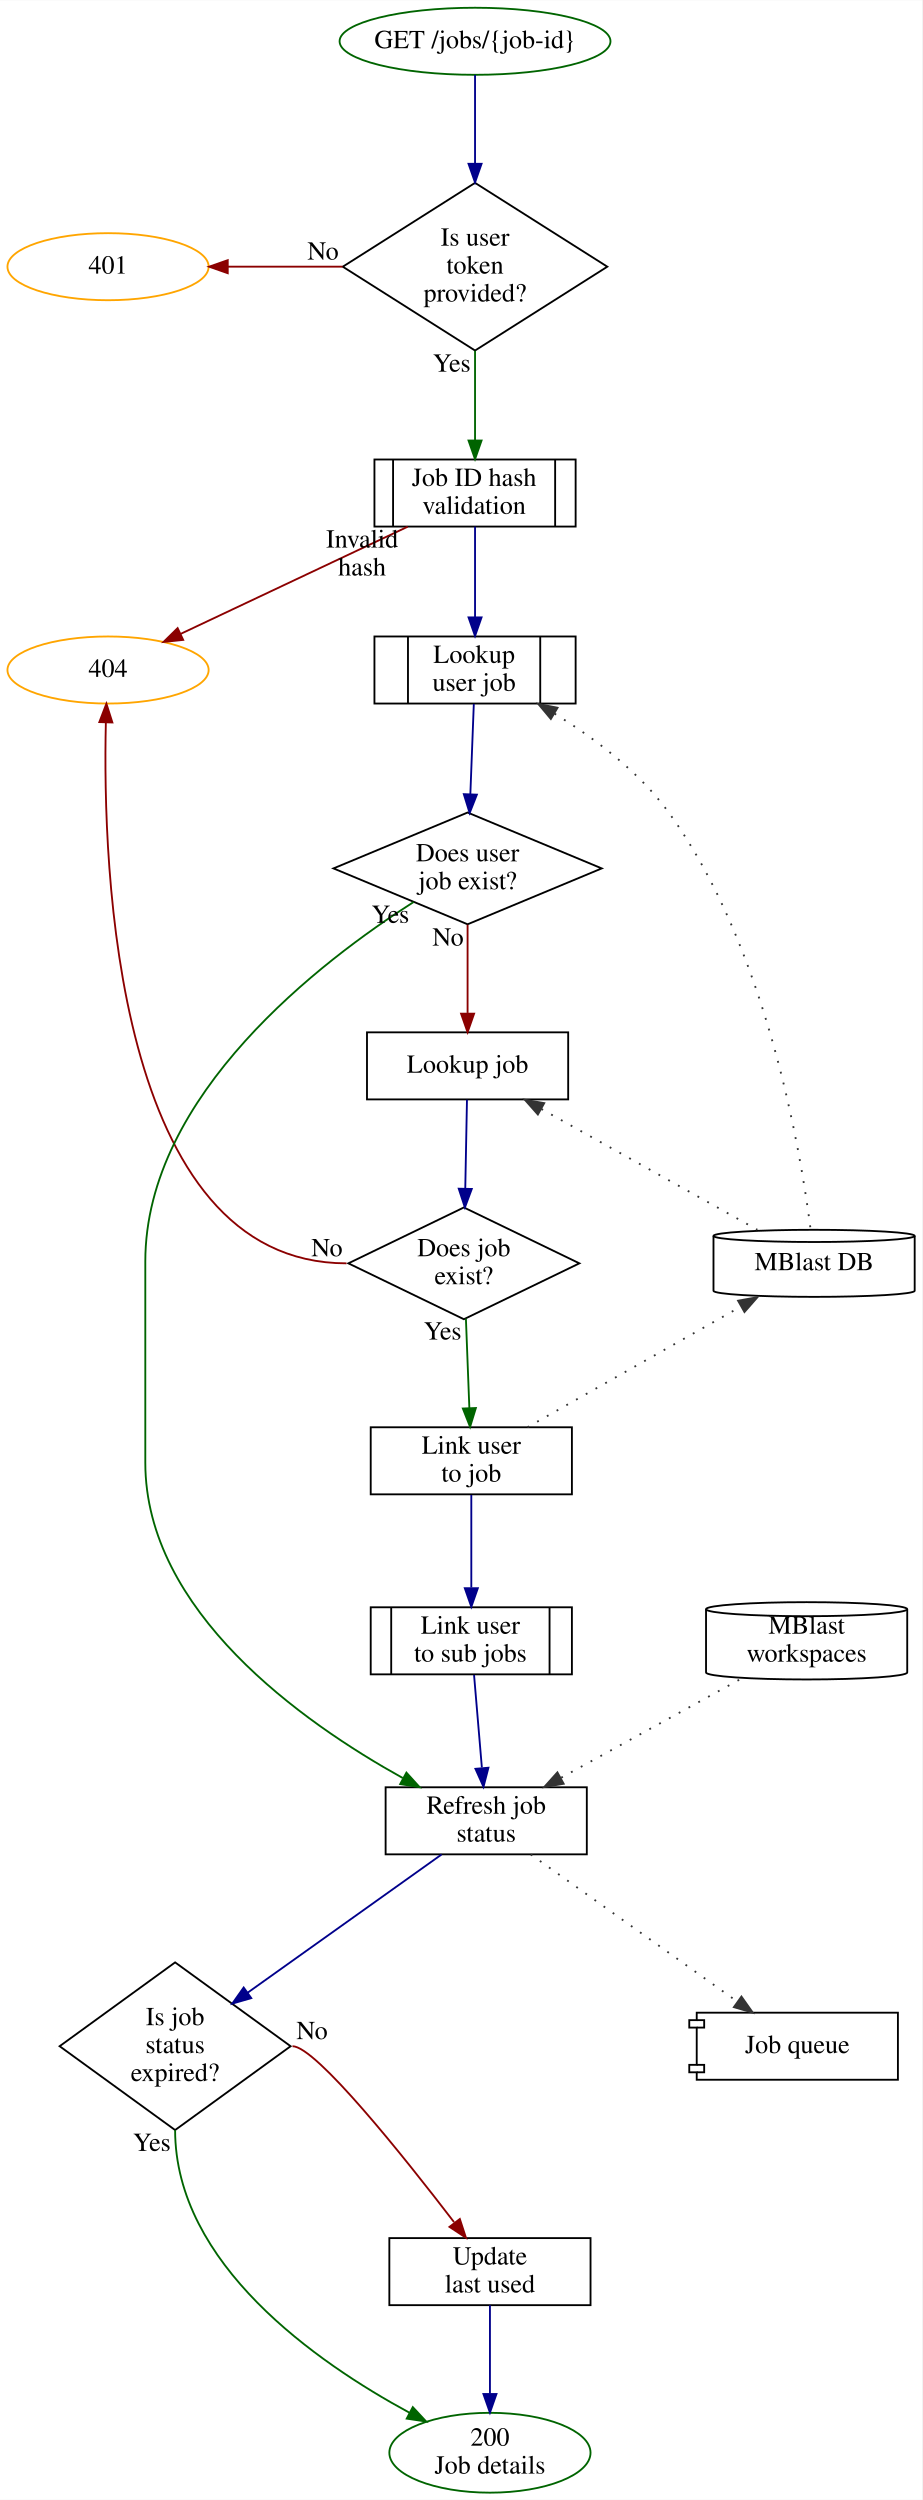
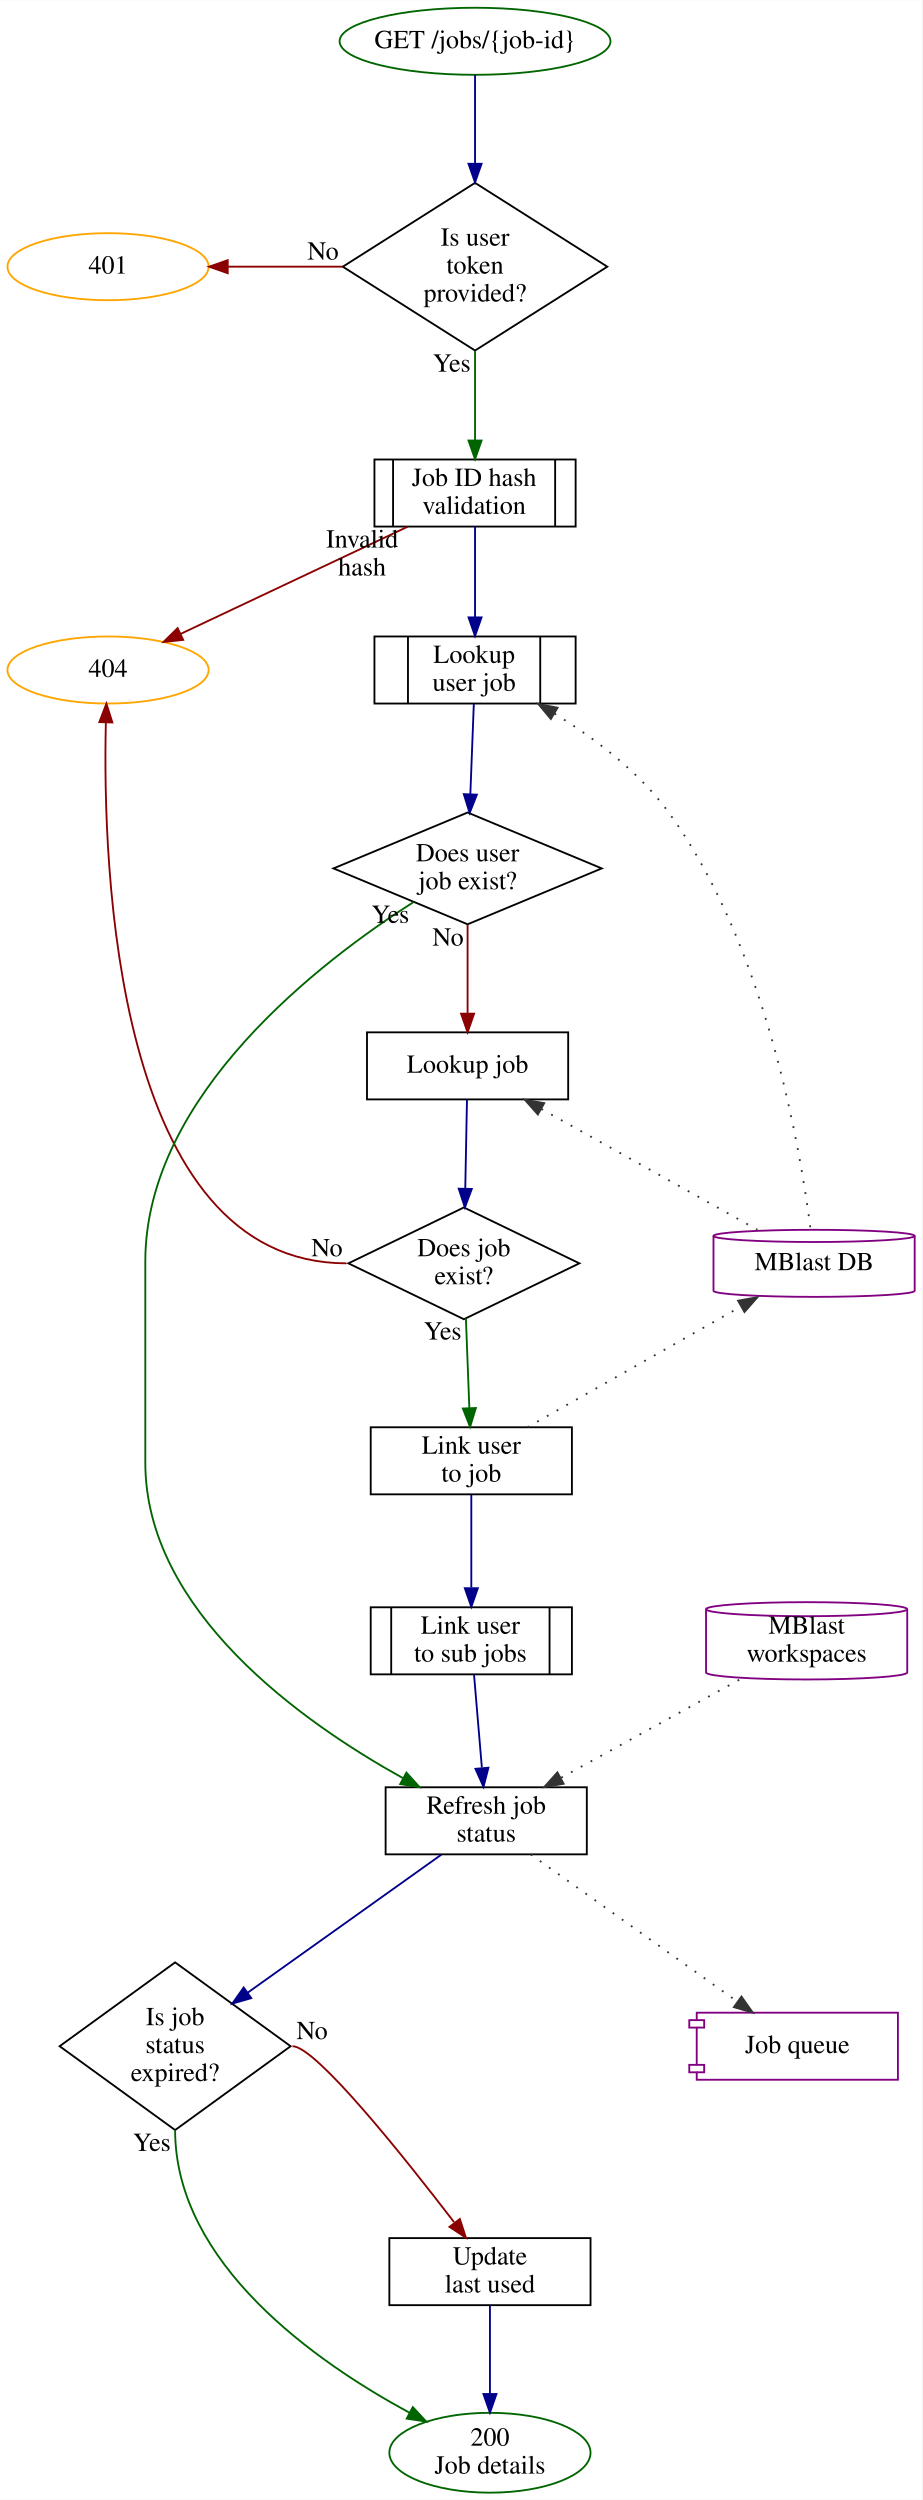
<svg xmlns="http://www.w3.org/2000/svg" width="495pt" height="1342pt" viewBox="0.00 0.00 495.00 1341.68">
  <g id="graph0" class="graph" transform="scale(1 1) rotate(0) translate(4 1337.68)">
    <polygon fill="white" stroke="transparent" points="-4,4 -4,-1337.68 491,-1337.68 491,4 -4,4" />
    <g id="node1" class="node">
      <ellipse fill="none" stroke="orange" cx="54" cy="-1194.68" rx="54" ry="18" />
      <text text-anchor="middle" x="54" y="-1190.98" font-family="Times,serif" font-size="14.00">401</text>
    </g>
    <g id="node2" class="node">
      <ellipse fill="none" stroke="orange" cx="54" cy="-978.18" rx="54" ry="18" />
      <text text-anchor="middle" x="54" y="-974.48" font-family="Times,serif" font-size="14.00">404</text>
    </g>
    <g id="node8" class="node">
      <polygon fill="none" stroke="black" points="251,-1239.68 180,-1194.68 251,-1149.68 322,-1194.68 251,-1239.68" />
      <text text-anchor="middle" x="251" y="-1205.98" font-family="Times,serif" font-size="14.00">Is user</text>
      <text text-anchor="middle" x="251" y="-1190.98" font-family="Times,serif" font-size="14.00">token</text>
      <text text-anchor="middle" x="251" y="-1175.98" font-family="Times,serif" font-size="14.00">provided?</text>
    </g>
    <g id="edge3" class="edge">
      <path fill="none" stroke="darkred" d="M118.33,-1194.68C138.85,-1194.68 159.38,-1194.68 179.9,-1194.68" />
      <polygon fill="darkred" stroke="darkred" points="118.25,-1191.18 108.25,-1194.68 118.25,-1198.18 118.25,-1191.18" />
      <text text-anchor="middle" x="169.4" y="-1198.48" font-family="Times,serif" font-size="14.00">No</text>
    </g>
    <g id="node13" class="node">
      <polygon fill="none" stroke="black" points="245,-689.68 183,-659.68 245,-629.68 307,-659.68 245,-689.68" />
      <text text-anchor="middle" x="245" y="-663.48" font-family="Times,serif" font-size="14.00">Does job</text>
      <text text-anchor="middle" x="245" y="-648.48" font-family="Times,serif" font-size="14.00">exist?</text>
    </g>
    <g id="edge13" class="edge">
      <path fill="none" stroke="darkred" d="M52.82,-949.76C51.03,-872.69 57.38,-659.68 182,-659.68" />
      <polygon fill="darkred" stroke="darkred" points="49.33,-950.22 53.12,-960.11 56.32,-950.01 49.33,-950.22" />
      <text text-anchor="middle" x="171.5" y="-663.48" font-family="Times,serif" font-size="14.00">No</text>
    </g>
    <g id="node3" class="node">
      <ellipse fill="none" stroke="darkgreen" cx="259" cy="-21.21" rx="54" ry="21.43" />
      <text text-anchor="middle" x="259" y="-25.01" font-family="Times,serif" font-size="14.00">200</text>
      <text text-anchor="middle" x="259" y="-10.01" font-family="Times,serif" font-size="14.00">Job details</text>
    </g>
    <g id="node4" class="node">
-       <path fill="none" stroke="black" d="M487,-674.4C487,-676.21 462.8,-677.68 433,-677.68 403.2,-677.68 379,-676.21 379,-674.4 379,-674.4 379,-644.95 379,-644.95 379,-643.14 403.2,-641.68 433,-641.68 462.8,-641.68 487,-643.14 487,-644.95 487,-644.95 487,-674.4 487,-674.4" />
-       <path fill="none" stroke="black" d="M487,-674.4C487,-672.6 462.8,-671.13 433,-671.13 403.2,-671.13 379,-672.6 379,-674.4" />
+       <path fill="none" stroke="purple" d="M487,-674.4C487,-676.21 462.8,-677.68 433,-677.68 403.2,-677.68 379,-676.21 379,-674.4 379,-674.4 379,-644.95 379,-644.95 379,-643.14 403.2,-641.68 433,-641.68 462.8,-641.68 487,-643.14 487,-644.95 487,-644.95 487,-674.4 487,-674.4" />
+       <path fill="none" stroke="purple" d="M487,-674.4C487,-672.6 462.8,-671.13 433,-671.13 403.2,-671.13 379,-672.6 379,-674.4" />
      <text text-anchor="middle" x="433" y="-655.98" font-family="Times,serif" font-size="14.00">MBlast DB</text>
    </g>
    <g id="node5" class="node">
-       <path fill="none" stroke="black" d="M483,-474.03C483,-476.11 458.8,-477.8 429,-477.8 399.2,-477.8 375,-476.11 375,-474.03 375,-474.03 375,-440.07 375,-440.07 375,-437.99 399.2,-436.3 429,-436.3 458.8,-436.3 483,-437.99 483,-440.07 483,-440.07 483,-474.03 483,-474.03" />
-       <path fill="none" stroke="black" d="M483,-474.03C483,-471.95 458.8,-470.26 429,-470.26 399.2,-470.26 375,-471.95 375,-474.03" />
+       <path fill="none" stroke="purple" d="M483,-474.03C483,-476.11 458.8,-477.8 429,-477.8 399.2,-477.8 375,-476.11 375,-474.03 375,-474.03 375,-440.07 375,-440.07 375,-437.99 399.2,-436.3 429,-436.3 458.8,-436.3 483,-437.99 483,-440.07 483,-440.07 483,-474.03 483,-474.03" />
+       <path fill="none" stroke="purple" d="M483,-474.03C483,-471.95 458.8,-470.26 429,-470.26 399.2,-470.26 375,-471.95 375,-474.03" />
      <text text-anchor="middle" x="429" y="-460.85" font-family="Times,serif" font-size="14.00">MBlast</text>
      <text text-anchor="middle" x="429" y="-445.85" font-family="Times,serif" font-size="14.00">workspaces</text>
    </g>
    <g id="node6" class="node">
-       <polygon fill="none" stroke="black" points="478,-257.43 370,-257.43 370,-253.43 366,-253.43 366,-249.43 370,-249.43 370,-229.43 366,-229.43 366,-225.43 370,-225.43 370,-221.43 478,-221.43 478,-257.43" />
-       <polyline fill="none" stroke="black" points="370,-253.43 374,-253.43 374,-249.43 370,-249.43 " />
-       <polyline fill="none" stroke="black" points="370,-229.43 374,-229.43 374,-225.43 370,-225.43 " />
+       <polygon fill="none" stroke="purple" points="478,-257.43 370,-257.43 370,-253.43 366,-253.43 366,-249.43 370,-249.43 370,-229.43 366,-229.43 366,-225.43 370,-225.43 370,-221.43 478,-221.43 478,-257.43" />
+       <polyline fill="none" stroke="purple" points="370,-253.43 374,-253.43 374,-249.43 370,-249.43 " />
+       <polyline fill="none" stroke="purple" points="370,-229.43 374,-229.43 374,-225.43 370,-225.43 " />
      <text text-anchor="middle" x="424" y="-235.73" font-family="Times,serif" font-size="14.00">Job queue</text>
    </g>
    <g id="node7" class="node">
      <ellipse fill="none" stroke="darkgreen" cx="251" cy="-1315.68" rx="72.71" ry="18" />
      <text text-anchor="middle" x="251" y="-1311.98" font-family="Times,serif" font-size="14.00">GET /jobs/{job-id}</text>
    </g>
    <g id="edge1" class="edge">
      <path fill="none" stroke="darkblue" d="M251,-1297.63C251,-1285.06 251,-1267.21 251,-1249.95" />
      <polygon fill="darkblue" stroke="darkblue" points="254.5,-1249.91 251,-1239.91 247.5,-1249.91 254.5,-1249.91" />
    </g>
    <g id="node9" class="node">
      <polygon fill="none" stroke="black" points="197,-1055.18 197,-1091.18 305,-1091.18 305,-1055.18 197,-1055.18" />
      <text text-anchor="middle" x="202" y="-1069.48" font-family="Times,serif" font-size="14.00"> </text>
      <polyline fill="none" stroke="black" points="207,-1055.18 207,-1091.18 " />
      <text text-anchor="middle" x="250.5" y="-1076.98" font-family="Times,serif" font-size="14.00">Job ID hash</text>
      <text text-anchor="middle" x="250.5" y="-1061.98" font-family="Times,serif" font-size="14.00">validation</text>
      <polyline fill="none" stroke="black" points="294,-1055.18 294,-1091.18 " />
      <text text-anchor="middle" x="299.5" y="-1069.48" font-family="Times,serif" font-size="14.00"> </text>
    </g>
    <g id="edge2" class="edge">
      <path fill="none" stroke="darkgreen" d="M251,-1149.52C251,-1133.41 251,-1115.68 251,-1101.47" />
      <polygon fill="darkgreen" stroke="darkgreen" points="254.5,-1101.37 251,-1091.37 247.5,-1101.37 254.5,-1101.37" />
      <text text-anchor="middle" x="238.5" y="-1138.32" font-family="Times,serif" font-size="14.00">Yes</text>
    </g>
    <g id="edge5" class="edge">
      <path fill="none" stroke="darkred" d="M214.87,-1055.12C180.3,-1038.8 128.33,-1014.26 92.87,-997.53" />
      <polygon fill="darkred" stroke="darkred" points="94.33,-994.34 83.79,-993.24 91.34,-1000.67 94.33,-994.34" />
      <text text-anchor="middle" x="190.37" y="-1043.92" font-family="Times,serif" font-size="14.00">Invalid</text>
      <text text-anchor="middle" x="190.37" y="-1028.92" font-family="Times,serif" font-size="14.00">hash</text>
    </g>
    <g id="node10" class="node">
      <polygon fill="none" stroke="black" points="197,-960.18 197,-996.18 305,-996.18 305,-960.18 197,-960.18" />
      <text text-anchor="middle" x="206" y="-974.48" font-family="Times,serif" font-size="14.00"> </text>
      <polyline fill="none" stroke="black" points="215,-960.18 215,-996.18 " />
      <text text-anchor="middle" x="250.5" y="-981.98" font-family="Times,serif" font-size="14.00">Lookup</text>
      <text text-anchor="middle" x="250.5" y="-966.98" font-family="Times,serif" font-size="14.00">user job</text>
      <polyline fill="none" stroke="black" points="286,-960.18 286,-996.18 " />
      <text text-anchor="middle" x="295.5" y="-974.48" font-family="Times,serif" font-size="14.00"> </text>
    </g>
    <g id="edge4" class="edge">
      <path fill="none" stroke="darkblue" d="M251,-1055.12C251,-1041.57 251,-1022.36 251,-1006.65" />
      <polygon fill="darkblue" stroke="darkblue" points="254.5,-1006.44 251,-996.44 247.5,-1006.44 254.5,-1006.44" />
    </g>
    <g id="edge7" class="edge">
      <path fill="none" stroke="#333333" stroke-dasharray="1,5" d="M293.7,-954.76C314.79,-941.77 339.06,-923.64 355,-901.68 407.58,-829.25 425.85,-719.68 431.14,-677.79" />
      <polygon fill="#333333" stroke="#333333" points="291.7,-951.88 284.9,-960.01 295.28,-957.9 291.7,-951.88" />
    </g>
    <g id="node12" class="node">
      <polygon fill="none" stroke="black" points="247,-901.68 175,-871.68 247,-841.68 319,-871.68 247,-901.68" />
      <text text-anchor="middle" x="247" y="-875.48" font-family="Times,serif" font-size="14.00">Does user</text>
      <text text-anchor="middle" x="247" y="-860.48" font-family="Times,serif" font-size="14.00">job exist?</text>
    </g>
    <g id="edge6" class="edge">
      <path fill="none" stroke="darkblue" d="M250.34,-959.92C249.84,-946.77 249.12,-928.14 248.48,-911.47" />
      <polygon fill="darkblue" stroke="darkblue" points="251.98,-911.27 248.1,-901.41 244.98,-911.54 251.98,-911.27" />
    </g>
    <g id="node11" class="node">
      <polygon fill="none" stroke="black" points="301,-783.68 193,-783.68 193,-747.68 301,-747.68 301,-783.68" />
      <text text-anchor="middle" x="247" y="-761.98" font-family="Times,serif" font-size="14.00">Lookup job</text>
    </g>
    <g id="edge11" class="edge">
      <path fill="none" stroke="#333333" stroke-dasharray="1,5" d="M286.63,-742.52C321.29,-723.14 370.92,-695.39 402.55,-677.7" />
      <polygon fill="#333333" stroke="#333333" points="284.73,-739.57 277.71,-747.5 288.15,-745.68 284.73,-739.57" />
    </g>
    <g id="edge10" class="edge">
      <path fill="none" stroke="darkblue" d="M246.67,-747.5C246.42,-734.63 246.07,-716.49 245.76,-700.11" />
      <polygon fill="darkblue" stroke="darkblue" points="249.25,-699.61 245.56,-689.68 242.25,-699.75 249.25,-699.61" />
    </g>
    <g id="edge9" class="edge">
      <path fill="none" stroke="darkred" d="M247,-841.43C247,-826.59 247,-808.67 247,-794.09" />
      <polygon fill="darkred" stroke="darkred" points="250.5,-793.71 247,-783.71 243.5,-793.71 250.5,-793.71" />
      <text text-anchor="middle" x="236.5" y="-830.23" font-family="Times,serif" font-size="14.00">No</text>
    </g>
    <g id="node14" class="node">
      <polygon fill="none" stroke="black" points="311,-378.43 203,-378.43 203,-342.43 311,-342.43 311,-378.43" />
      <text text-anchor="middle" x="257" y="-364.23" font-family="Times,serif" font-size="14.00">Refresh job</text>
      <text text-anchor="middle" x="257" y="-349.23" font-family="Times,serif" font-size="14.00">status</text>
    </g>
    <g id="edge8" class="edge">
      <path fill="none" stroke="darkgreen" d="M218.04,-853.65C168.79,-822.25 74,-750.19 74,-660.68 74,-660.68 74,-660.68 74,-552.68 74,-472.96 158.02,-413.47 212.2,-383.39" />
      <polygon fill="darkgreen" stroke="darkgreen" points="214.16,-386.31 221.28,-378.47 210.82,-380.15 214.16,-386.31" />
      <text text-anchor="middle" x="205.54" y="-842.45" font-family="Times,serif" font-size="14.00">Yes</text>
    </g>
    <g id="node15" class="node">
      <polygon fill="none" stroke="black" points="303,-571.68 195,-571.68 195,-535.68 303,-535.68 303,-571.68" />
      <text text-anchor="middle" x="249" y="-557.48" font-family="Times,serif" font-size="14.00">Link user</text>
      <text text-anchor="middle" x="249" y="-542.48" font-family="Times,serif" font-size="14.00">to job</text>
    </g>
    <g id="edge12" class="edge">
      <path fill="none" stroke="darkgreen" d="M246.1,-629.98C246.68,-614.98 247.38,-596.73 247.95,-581.94" />
      <polygon fill="darkgreen" stroke="darkgreen" points="251.45,-582.02 248.34,-571.89 244.46,-581.75 251.45,-582.02" />
      <text text-anchor="middle" x="233.6" y="-618.78" font-family="Times,serif" font-size="14.00">Yes</text>
    </g>
    <g id="edge19" class="edge">
      <path fill="none" stroke="#333333" stroke-dasharray="1,5" d="M297.26,-383.57C326.52,-399.67 365.75,-421.26 393.78,-436.67" />
      <polygon fill="#333333" stroke="#333333" points="298.58,-380.31 288.13,-378.55 295.21,-386.44 298.58,-380.31" />
    </g>
    <g id="edge18" class="edge">
      <path fill="none" stroke="#333333" stroke-dasharray="1,5" d="M280.93,-342.38C310.07,-321.61 359.41,-286.45 391.85,-263.33" />
      <polygon fill="#333333" stroke="#333333" points="394,-266.1 400.12,-257.44 389.94,-260.4 394,-266.1" />
    </g>
    <g id="node17" class="node">
      <polygon fill="none" stroke="black" points="90,-284.43 28,-239.43 90,-194.43 152,-239.43 90,-284.43" />
      <text text-anchor="middle" x="90" y="-250.73" font-family="Times,serif" font-size="14.00">Is job</text>
      <text text-anchor="middle" x="90" y="-235.73" font-family="Times,serif" font-size="14.00">status</text>
      <text text-anchor="middle" x="90" y="-220.73" font-family="Times,serif" font-size="14.00">expired?</text>
    </g>
    <g id="edge17" class="edge">
      <path fill="none" stroke="darkblue" d="M233.07,-342.38C205.92,-323.03 161.22,-291.18 129.01,-268.22" />
      <polygon fill="darkblue" stroke="darkblue" points="130.87,-265.25 120.69,-262.3 126.8,-270.95 130.87,-265.25" />
    </g>
    <g id="node18" class="node">
      <polygon fill="none" stroke="black" points="313,-136.43 205,-136.43 205,-100.43 313,-100.43 313,-136.43" />
      <text text-anchor="middle" x="259" y="-122.23" font-family="Times,serif" font-size="14.00">Update</text>
      <text text-anchor="middle" x="259" y="-107.23" font-family="Times,serif" font-size="14.00">last used</text>
    </g>
    <g id="edge15" class="edge">
      <path fill="none" stroke="#333333" stroke-dasharray="1,5" d="M279.12,-571.7C310.41,-589.39 359.51,-617.14 393.8,-636.52" />
      <polygon fill="#333333" stroke="#333333" points="392.19,-639.63 402.62,-641.5 395.63,-633.54 392.19,-639.63" />
    </g>
    <g id="node16" class="node">
      <polygon fill="none" stroke="black" points="195,-439.05 195,-475.05 303,-475.05 303,-439.05 195,-439.05" />
      <text text-anchor="middle" x="200.5" y="-453.35" font-family="Times,serif" font-size="14.00"> </text>
      <polyline fill="none" stroke="black" points="206,-439.05 206,-475.05 " />
      <text text-anchor="middle" x="248.5" y="-460.85" font-family="Times,serif" font-size="14.00">Link user</text>
      <text text-anchor="middle" x="248.5" y="-445.85" font-family="Times,serif" font-size="14.00">to sub jobs</text>
      <polyline fill="none" stroke="black" points="291,-439.05 291,-475.05 " />
      <text text-anchor="middle" x="297" y="-453.35" font-family="Times,serif" font-size="14.00"> </text>
    </g>
    <g id="edge14" class="edge">
      <path fill="none" stroke="darkblue" d="M249,-535.32C249,-521.45 249,-501.74 249,-485.7" />
      <polygon fill="darkblue" stroke="darkblue" points="252.5,-485.3 249,-475.3 245.5,-485.3 252.5,-485.3" />
    </g>
    <g id="edge16" class="edge">
      <path fill="none" stroke="darkblue" d="M250.47,-438.7C251.64,-424.82 253.31,-405.11 254.66,-389.07" />
      <polygon fill="darkblue" stroke="darkblue" points="258.19,-388.93 255.54,-378.67 251.21,-388.34 258.19,-388.93" />
    </g>
    <g id="edge21" class="edge">
      <path fill="none" stroke="darkgreen" d="M90,-194.43C90,-122.65 165.7,-69.81 215.77,-42.71" />
      <polygon fill="darkgreen" stroke="darkgreen" points="217.59,-45.71 224.8,-37.95 214.32,-39.52 217.59,-45.71" />
      <text text-anchor="middle" x="77.5" y="-183.23" font-family="Times,serif" font-size="14.00">Yes</text>
    </g>
    <g id="edge20" class="edge">
      <path fill="none" stroke="darkred" d="M153,-239.43C165.49,-239.43 212.71,-180.25 239.72,-145.01" />
      <polygon fill="darkred" stroke="darkred" points="242.84,-146.69 246.12,-136.62 237.27,-142.45 242.84,-146.69" />
      <text text-anchor="middle" x="163.5" y="-243.23" font-family="Times,serif" font-size="14.00">No</text>
    </g>
    <g id="edge22" class="edge">
      <path fill="none" stroke="darkblue" d="M259,-100.4C259,-87.28 259,-68.78 259,-53.06" />
      <polygon fill="darkblue" stroke="darkblue" points="262.5,-52.73 259,-42.73 255.5,-52.73 262.5,-52.73" />
    </g>
  </g>
</svg>
